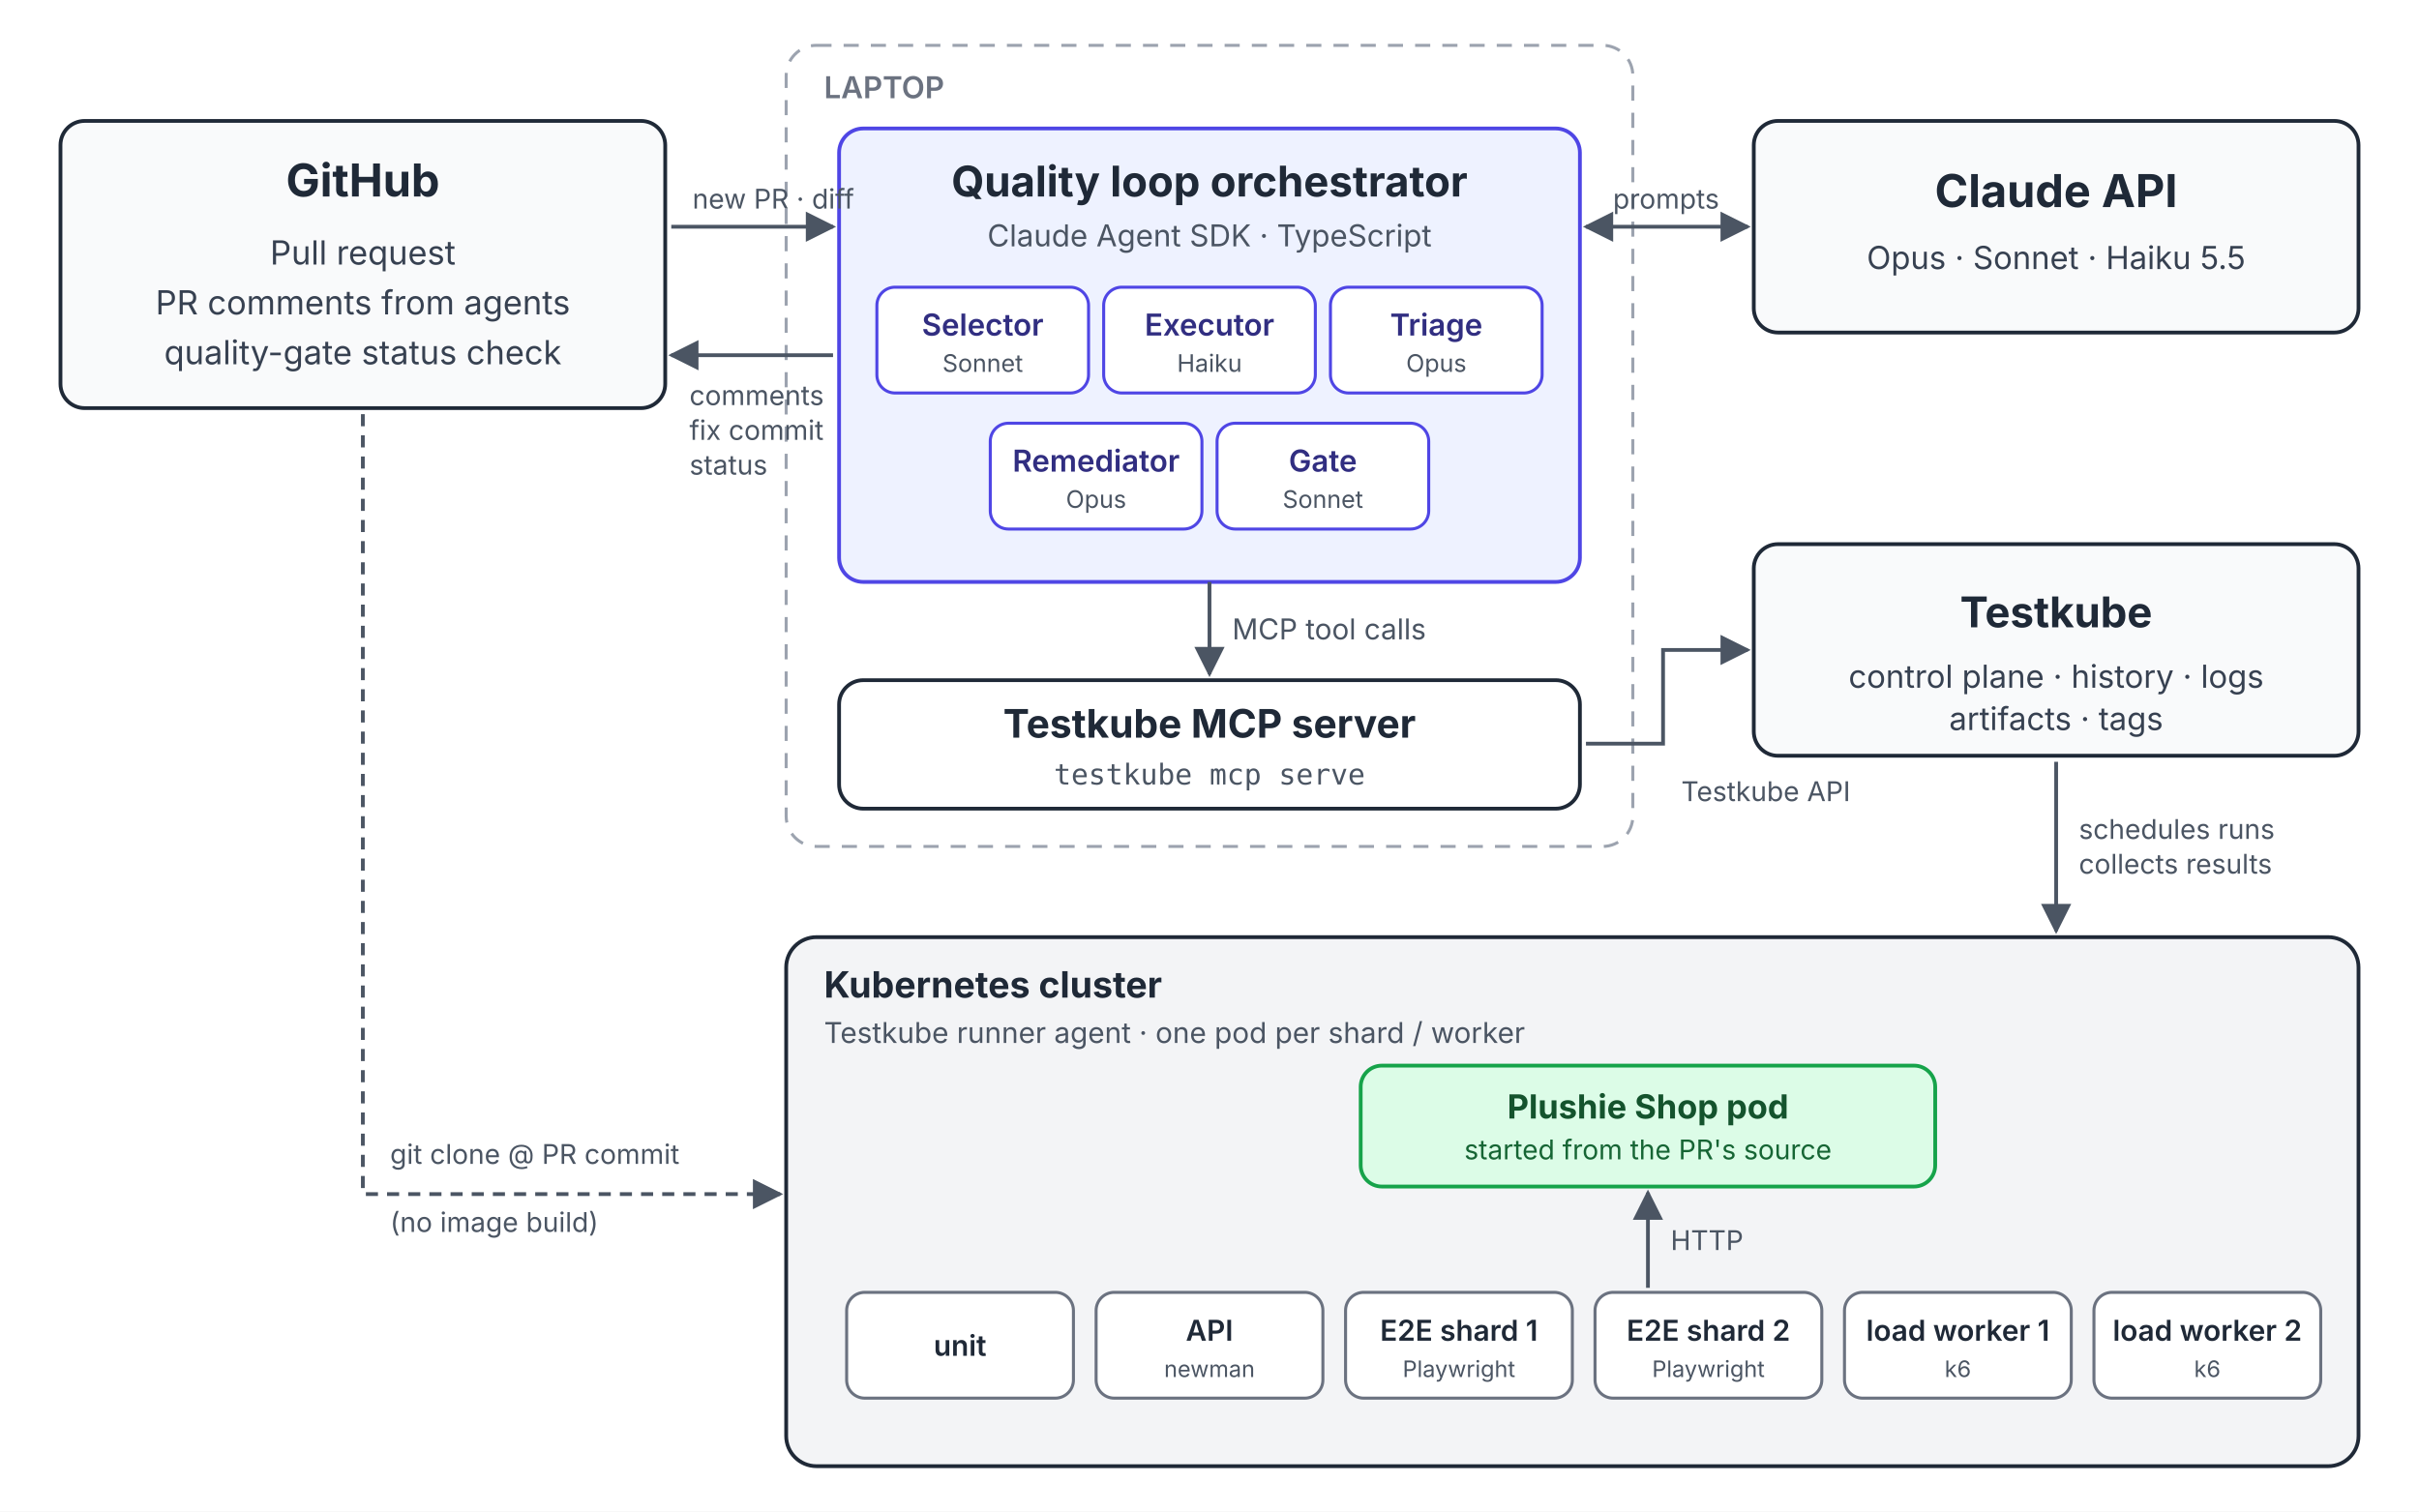
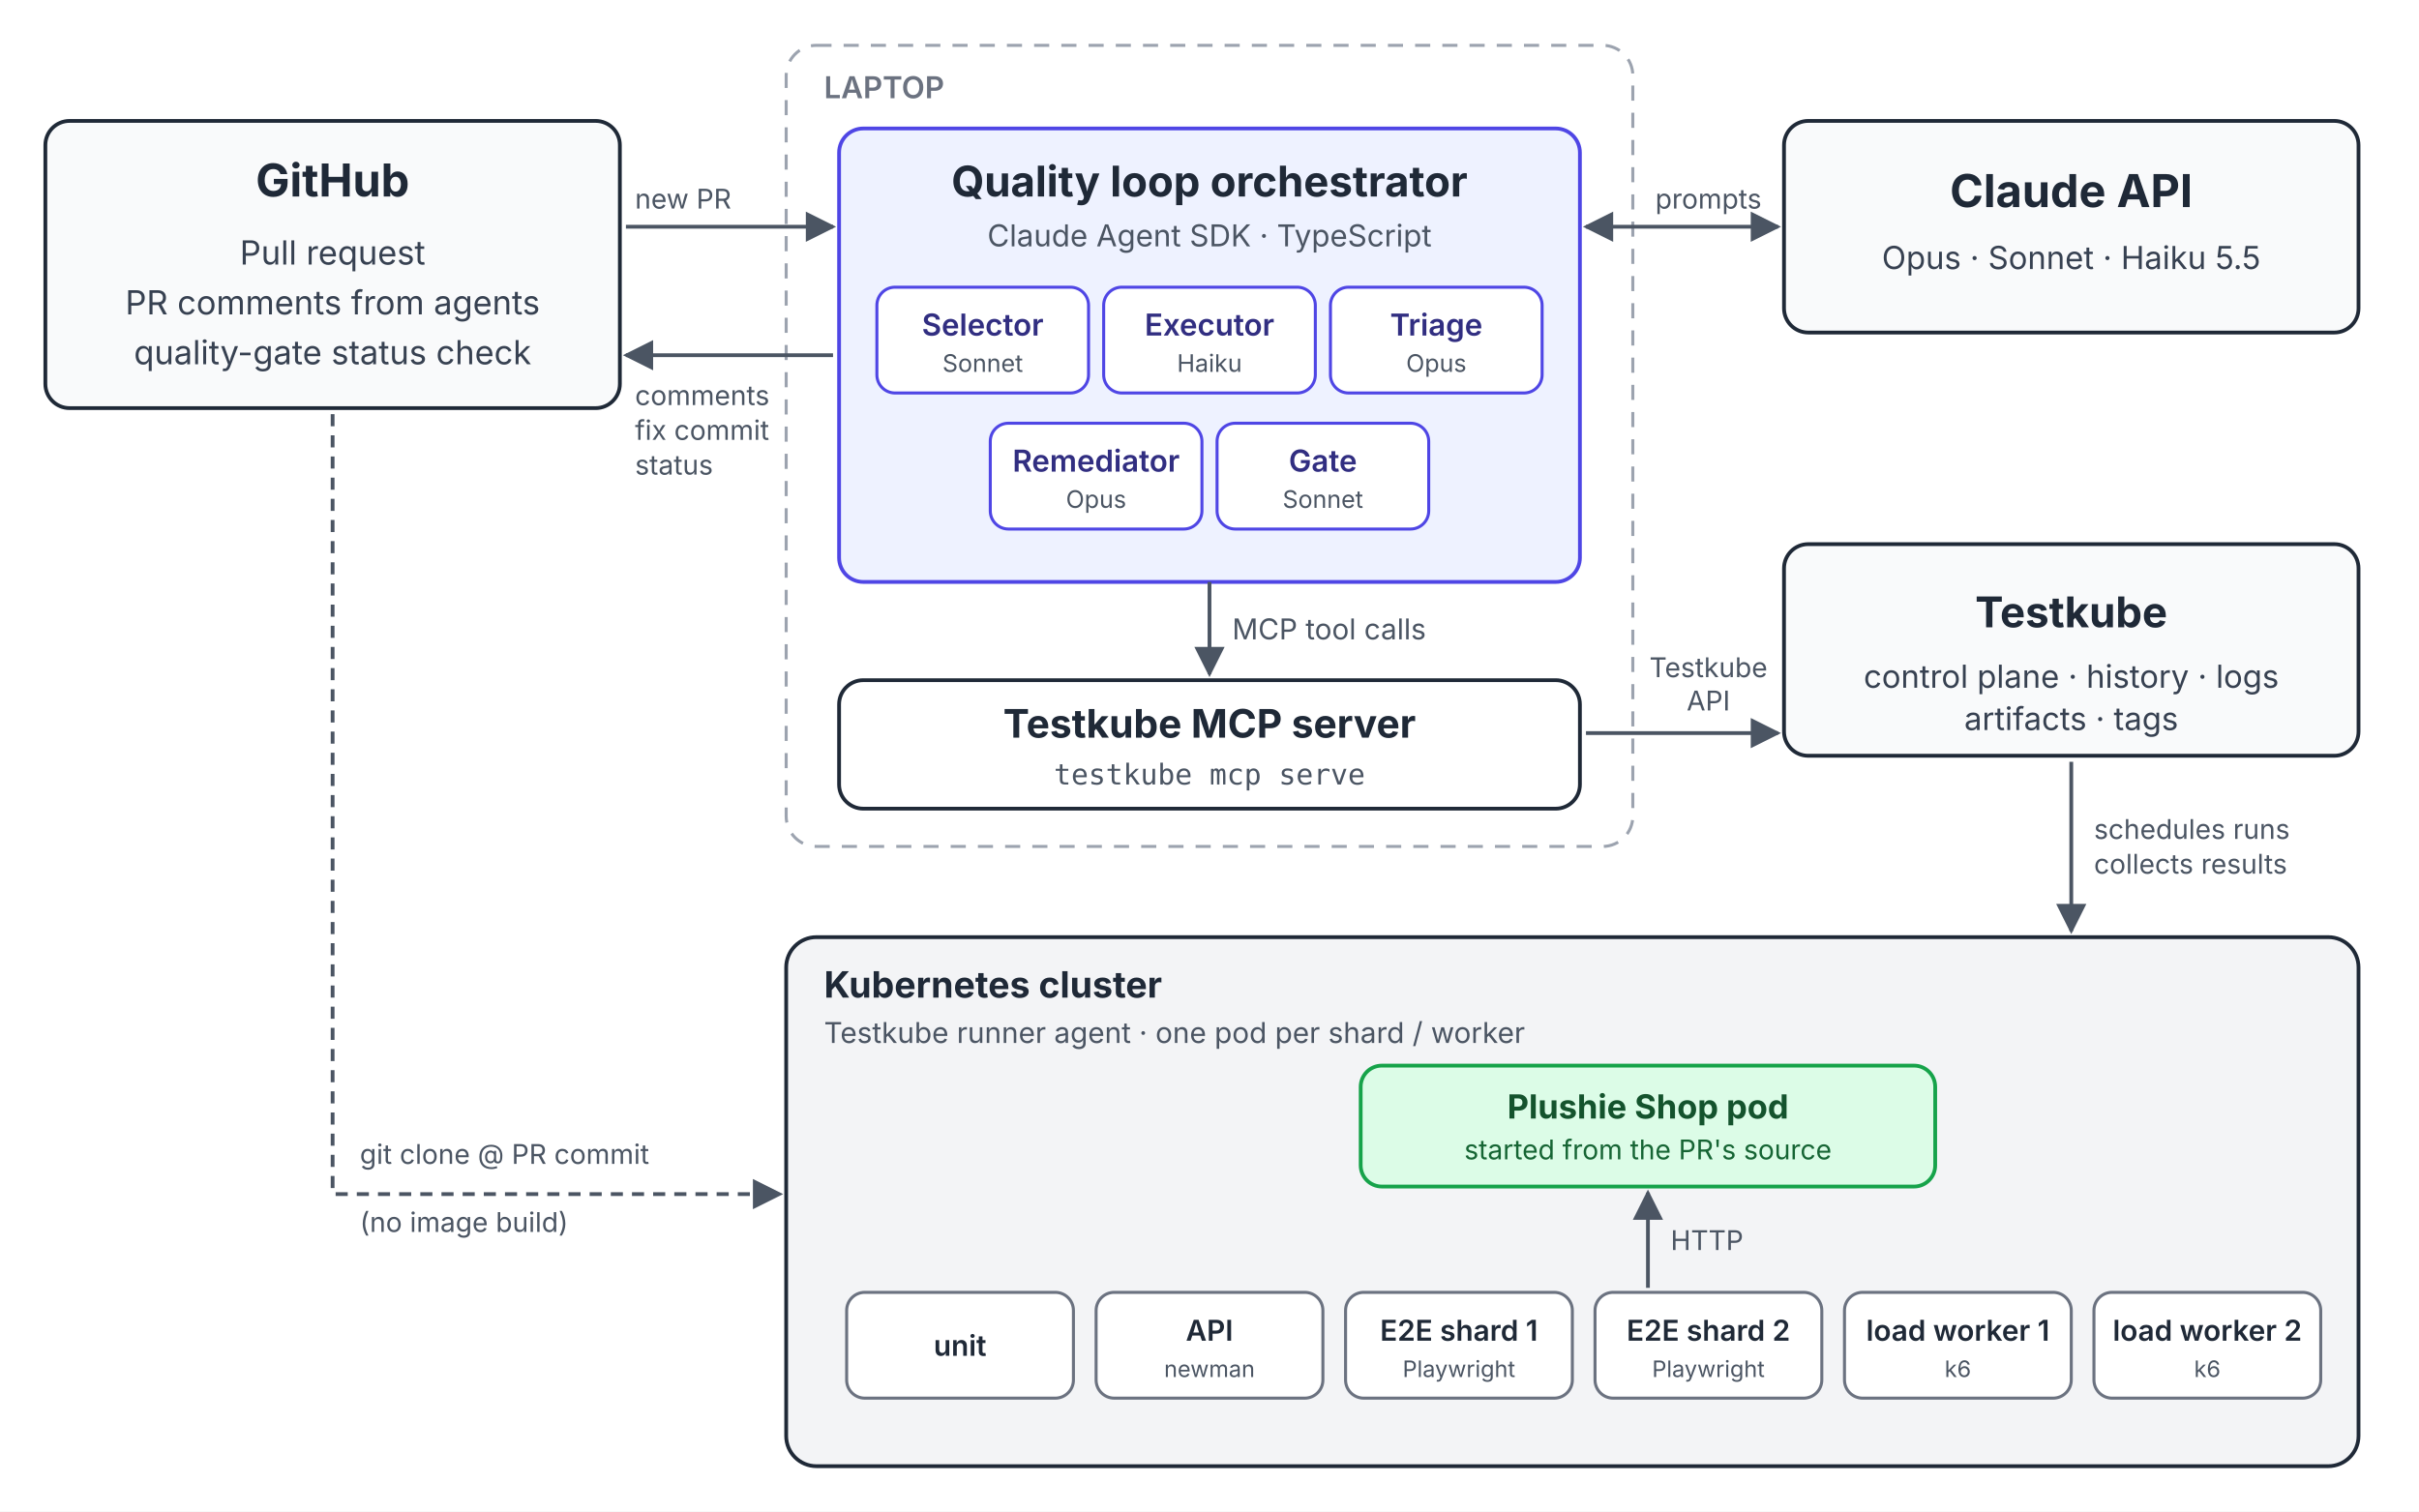
<svg xmlns="http://www.w3.org/2000/svg" viewBox="0 0 1600 1000" role="img" aria-label="Demo setup: a local Claude Agent SDK orchestrator watches GitHub pull requests, calls Claude for its five agents, and drives Testkube through the Testkube MCP server; Testkube runs every test workflow as pods on Kubernetes, each against its own copy of the app started from the PR's source." font-family="Inter, 'Helvetica Neue', Arial, sans-serif">
  <defs>
    <marker id="arrow" viewBox="0 0 10 10" refX="9" refY="5" markerWidth="8" markerHeight="8" orient="auto-start-reverse">
      <path d="M0,0 L10,5 L0,10 z" fill="#4b5563" />
    </marker>
  </defs>
  <rect width="1600" height="1000" fill="#ffffff" />
-   <rect x="40" y="80" width="400" height="190" rx="16" fill="#f9fafb" stroke="#1f2937" stroke-width="2.5" />
-   <text x="240" y="130" text-anchor="middle" font-size="30" font-weight="700" fill="#1f2937">GitHub</text>
-   <text x="240" y="175" text-anchor="middle" font-size="22" fill="#374151">Pull request</text>
-   <text x="240" y="208" text-anchor="middle" font-size="22" fill="#374151">PR comments from agents</text>
-   <text x="240" y="241" text-anchor="middle" font-size="22" fill="#374151">quality-gate status check</text>
+   <rect x="30" y="80" width="380" height="190" rx="16" fill="#f9fafb" stroke="#1f2937" stroke-width="2.5" />
+   <text x="220" y="130" text-anchor="middle" font-size="30" font-weight="700" fill="#1f2937">GitHub</text>
+   <text x="220" y="175" text-anchor="middle" font-size="22" fill="#374151">Pull request</text>
+   <text x="220" y="208" text-anchor="middle" font-size="22" fill="#374151">PR comments from agents</text>
+   <text x="220" y="241" text-anchor="middle" font-size="22" fill="#374151">quality-gate status check</text>
  <rect x="520" y="30" width="560" height="530" rx="20" fill="none" stroke="#9ca3af" stroke-width="2" stroke-dasharray="10 8" />
  <text x="545" y="65" font-size="20" font-weight="600" fill="#6b7280">LAPTOP</text>
  <rect x="555" y="85" width="490" height="300" rx="16" fill="#eef2ff" stroke="#4f46e5" stroke-width="2.5" />
  <text x="800" y="130" text-anchor="middle" font-size="28" font-weight="700" fill="#1f2937">Quality loop orchestrator</text>
  <text x="800" y="163" text-anchor="middle" font-size="20" fill="#4b5563">Claude Agent SDK · TypeScript</text>
  <g font-size="20" font-weight="600" fill="#312e81" text-anchor="middle">
    <rect x="580" y="190" width="140" height="70" rx="12" fill="#ffffff" stroke="#4f46e5" stroke-width="2" />
    <text x="650" y="222">Selector</text>
    <text x="650" y="246" font-size="16" font-weight="400" fill="#4b5563">Sonnet</text>
    <rect x="730" y="190" width="140" height="70" rx="12" fill="#ffffff" stroke="#4f46e5" stroke-width="2" />
    <text x="800" y="222">Executor</text>
    <text x="800" y="246" font-size="16" font-weight="400" fill="#4b5563">Haiku</text>
    <rect x="880" y="190" width="140" height="70" rx="12" fill="#ffffff" stroke="#4f46e5" stroke-width="2" />
    <text x="950" y="222">Triage</text>
    <text x="950" y="246" font-size="16" font-weight="400" fill="#4b5563">Opus</text>
    <rect x="655" y="280" width="140" height="70" rx="12" fill="#ffffff" stroke="#4f46e5" stroke-width="2" />
    <text x="725" y="312">Remediator</text>
    <text x="725" y="336" font-size="16" font-weight="400" fill="#4b5563">Opus</text>
    <rect x="805" y="280" width="140" height="70" rx="12" fill="#ffffff" stroke="#4f46e5" stroke-width="2" />
    <text x="875" y="312">Gate</text>
    <text x="875" y="336" font-size="16" font-weight="400" fill="#4b5563">Sonnet</text>
  </g>
  <rect x="555" y="450" width="490" height="85" rx="16" fill="#ffffff" stroke="#1f2937" stroke-width="2.5" />
  <text x="800" y="488" text-anchor="middle" font-size="26" font-weight="700" fill="#1f2937">Testkube MCP server</text>
  <text x="800" y="519" text-anchor="middle" font-size="19" fill="#4b5563" font-family="'SF Mono', Menlo, monospace">testkube mcp serve</text>
  <line x1="800" y1="385" x2="800" y2="446" stroke="#4b5563" stroke-width="2.5" marker-end="url(#arrow)" />
  <text x="815" y="423" font-size="19" fill="#4b5563">MCP tool calls</text>
-   <rect x="1160" y="80" width="400" height="140" rx="16" fill="#f9fafb" stroke="#1f2937" stroke-width="2.5" />
-   <text x="1360" y="137" text-anchor="middle" font-size="30" font-weight="700" fill="#1f2937">Claude API</text>
-   <text x="1360" y="178" text-anchor="middle" font-size="21" fill="#374151">Opus · Sonnet · Haiku 5.5</text>
-   <rect x="1160" y="360" width="400" height="140" rx="16" fill="#f9fafb" stroke="#1f2937" stroke-width="2.5" />
-   <text x="1360" y="415" text-anchor="middle" font-size="28" font-weight="700" fill="#1f2937">Testkube</text>
-   <text x="1360" y="455" text-anchor="middle" font-size="21" fill="#374151">control plane · history · logs</text>
-   <text x="1360" y="483" text-anchor="middle" font-size="21" fill="#374151">artifacts · tags</text>
+   <rect x="1180" y="80" width="380" height="140" rx="16" fill="#f9fafb" stroke="#1f2937" stroke-width="2.5" />
+   <text x="1370" y="137" text-anchor="middle" font-size="30" font-weight="700" fill="#1f2937">Claude API</text>
+   <text x="1370" y="178" text-anchor="middle" font-size="21" fill="#374151">Opus · Sonnet · Haiku 5.5</text>
+   <rect x="1180" y="360" width="380" height="140" rx="16" fill="#f9fafb" stroke="#1f2937" stroke-width="2.5" />
+   <text x="1370" y="415" text-anchor="middle" font-size="28" font-weight="700" fill="#1f2937">Testkube</text>
+   <text x="1370" y="455" text-anchor="middle" font-size="21" fill="#374151">control plane · history · logs</text>
+   <text x="1370" y="483" text-anchor="middle" font-size="21" fill="#374151">artifacts · tags</text>
  <rect x="520" y="620" width="1040" height="350" rx="20" fill="#f3f4f6" stroke="#1f2937" stroke-width="2.5" />
  <text x="545" y="660" font-size="24" font-weight="700" fill="#1f2937">Kubernetes cluster</text>
  <text x="545" y="690" font-size="19" fill="#4b5563">Testkube runner agent · one pod per shard / worker</text>
  <rect x="900" y="705" width="380" height="80" rx="14" fill="#dcfce7" stroke="#16a34a" stroke-width="2.5" />
  <text x="1090" y="740" text-anchor="middle" font-size="22" font-weight="700" fill="#14532d">Plushie Shop pod</text>
  <text x="1090" y="767" text-anchor="middle" font-size="18" fill="#166534">started from the PR's source</text>
  <g font-size="19" font-weight="600" fill="#1f2937" text-anchor="middle">
    <rect x="560" y="855" width="150" height="70" rx="12" fill="#ffffff" stroke="#6b7280" stroke-width="2" />
    <text x="635" y="897">unit</text>
    <rect x="725" y="855" width="150" height="70" rx="12" fill="#ffffff" stroke="#6b7280" stroke-width="2" />
    <text x="800" y="887">API</text>
    <text x="800" y="911" font-size="15" font-weight="400" fill="#4b5563">newman</text>
    <rect x="890" y="855" width="150" height="70" rx="12" fill="#ffffff" stroke="#6b7280" stroke-width="2" />
    <text x="965" y="887">E2E shard 1</text>
    <text x="965" y="911" font-size="15" font-weight="400" fill="#4b5563">Playwright</text>
    <rect x="1055" y="855" width="150" height="70" rx="12" fill="#ffffff" stroke="#6b7280" stroke-width="2" />
    <text x="1130" y="887">E2E shard 2</text>
    <text x="1130" y="911" font-size="15" font-weight="400" fill="#4b5563">Playwright</text>
    <rect x="1220" y="855" width="150" height="70" rx="12" fill="#ffffff" stroke="#6b7280" stroke-width="2" />
    <text x="1295" y="887">load worker 1</text>
    <text x="1295" y="911" font-size="15" font-weight="400" fill="#4b5563">k6</text>
    <rect x="1385" y="855" width="150" height="70" rx="12" fill="#ffffff" stroke="#6b7280" stroke-width="2" />
    <text x="1460" y="887">load worker 2</text>
    <text x="1460" y="911" font-size="15" font-weight="400" fill="#4b5563">k6</text>
  </g>
  <line x1="1090" y1="852" x2="1090" y2="789" stroke="#4b5563" stroke-width="2.5" marker-end="url(#arrow)" />
  <text x="1105" y="827" font-size="18" fill="#4b5563">HTTP</text>
-   <line x1="444" y1="150" x2="551" y2="150" stroke="#4b5563" stroke-width="2.5" marker-end="url(#arrow)" />
-   <text x="458" y="138" font-size="18" fill="#4b5563">new PR · diff</text>
-   <line x1="551" y1="235" x2="444" y2="235" stroke="#4b5563" stroke-width="2.5" marker-end="url(#arrow)" />
-   <text x="456" y="268" font-size="18" fill="#4b5563">comments</text>
-   <text x="456" y="291" font-size="18" fill="#4b5563">fix commit</text>
-   <text x="456" y="314" font-size="18" fill="#4b5563">status</text>
-   <line x1="1049" y1="150" x2="1156" y2="150" stroke="#4b5563" stroke-width="2.5" marker-end="url(#arrow)" marker-start="url(#arrow)" />
-   <text x="1102" y="138" text-anchor="middle" font-size="18" fill="#4b5563">prompts</text>
-   <polyline points="1049,492 1100,492 1100,430 1156,430" fill="none" stroke="#4b5563" stroke-width="2.5" marker-end="url(#arrow)" />
-   <text x="1112" y="530" font-size="18" fill="#4b5563">Testkube API</text>
-   <line x1="1360" y1="504" x2="1360" y2="616" stroke="#4b5563" stroke-width="2.5" marker-end="url(#arrow)" />
-   <text x="1375" y="555" font-size="18" fill="#4b5563">schedules runs</text>
-   <text x="1375" y="578" font-size="18" fill="#4b5563">collects results</text>
-   <polyline points="240,274 240,790 516,790" fill="none" stroke="#4b5563" stroke-width="2.5" stroke-dasharray="8 6" marker-end="url(#arrow)" />
-   <text x="258" y="770" font-size="18" fill="#4b5563">git clone @ PR commit</text>
-   <text x="258" y="815" font-size="18" fill="#4b5563">(no image build)</text>
+   <line x1="414" y1="150" x2="551" y2="150" stroke="#4b5563" stroke-width="2.5" marker-end="url(#arrow)" />
+   <text x="420" y="138" font-size="18" fill="#4b5563">new PR</text>
+   <line x1="551" y1="235" x2="414" y2="235" stroke="#4b5563" stroke-width="2.5" marker-end="url(#arrow)" />
+   <text x="420" y="268" font-size="18" fill="#4b5563">comments</text>
+   <text x="420" y="291" font-size="18" fill="#4b5563">fix commit</text>
+   <text x="420" y="314" font-size="18" fill="#4b5563">status</text>
+   <line x1="1049" y1="150" x2="1176" y2="150" stroke="#4b5563" stroke-width="2.5" marker-end="url(#arrow)" marker-start="url(#arrow)" />
+   <text x="1130" y="138" text-anchor="middle" font-size="18" fill="#4b5563">prompts</text>
+   <line x1="1049" y1="485" x2="1176" y2="485" stroke="#4b5563" stroke-width="2.5" marker-end="url(#arrow)" />
+   <text x="1130" y="448" text-anchor="middle" font-size="18" fill="#4b5563">Testkube</text>
+   <text x="1130" y="470" text-anchor="middle" font-size="18" fill="#4b5563">API</text>
+   <line x1="1370" y1="504" x2="1370" y2="616" stroke="#4b5563" stroke-width="2.5" marker-end="url(#arrow)" />
+   <text x="1385" y="555" font-size="18" fill="#4b5563">schedules runs</text>
+   <text x="1385" y="578" font-size="18" fill="#4b5563">collects results</text>
+   <polyline points="220,274 220,790 516,790" fill="none" stroke="#4b5563" stroke-width="2.5" stroke-dasharray="8 6" marker-end="url(#arrow)" />
+   <text x="238" y="770" font-size="18" fill="#4b5563">git clone @ PR commit</text>
+   <text x="238" y="815" font-size="18" fill="#4b5563">(no image build)</text>
</svg>
